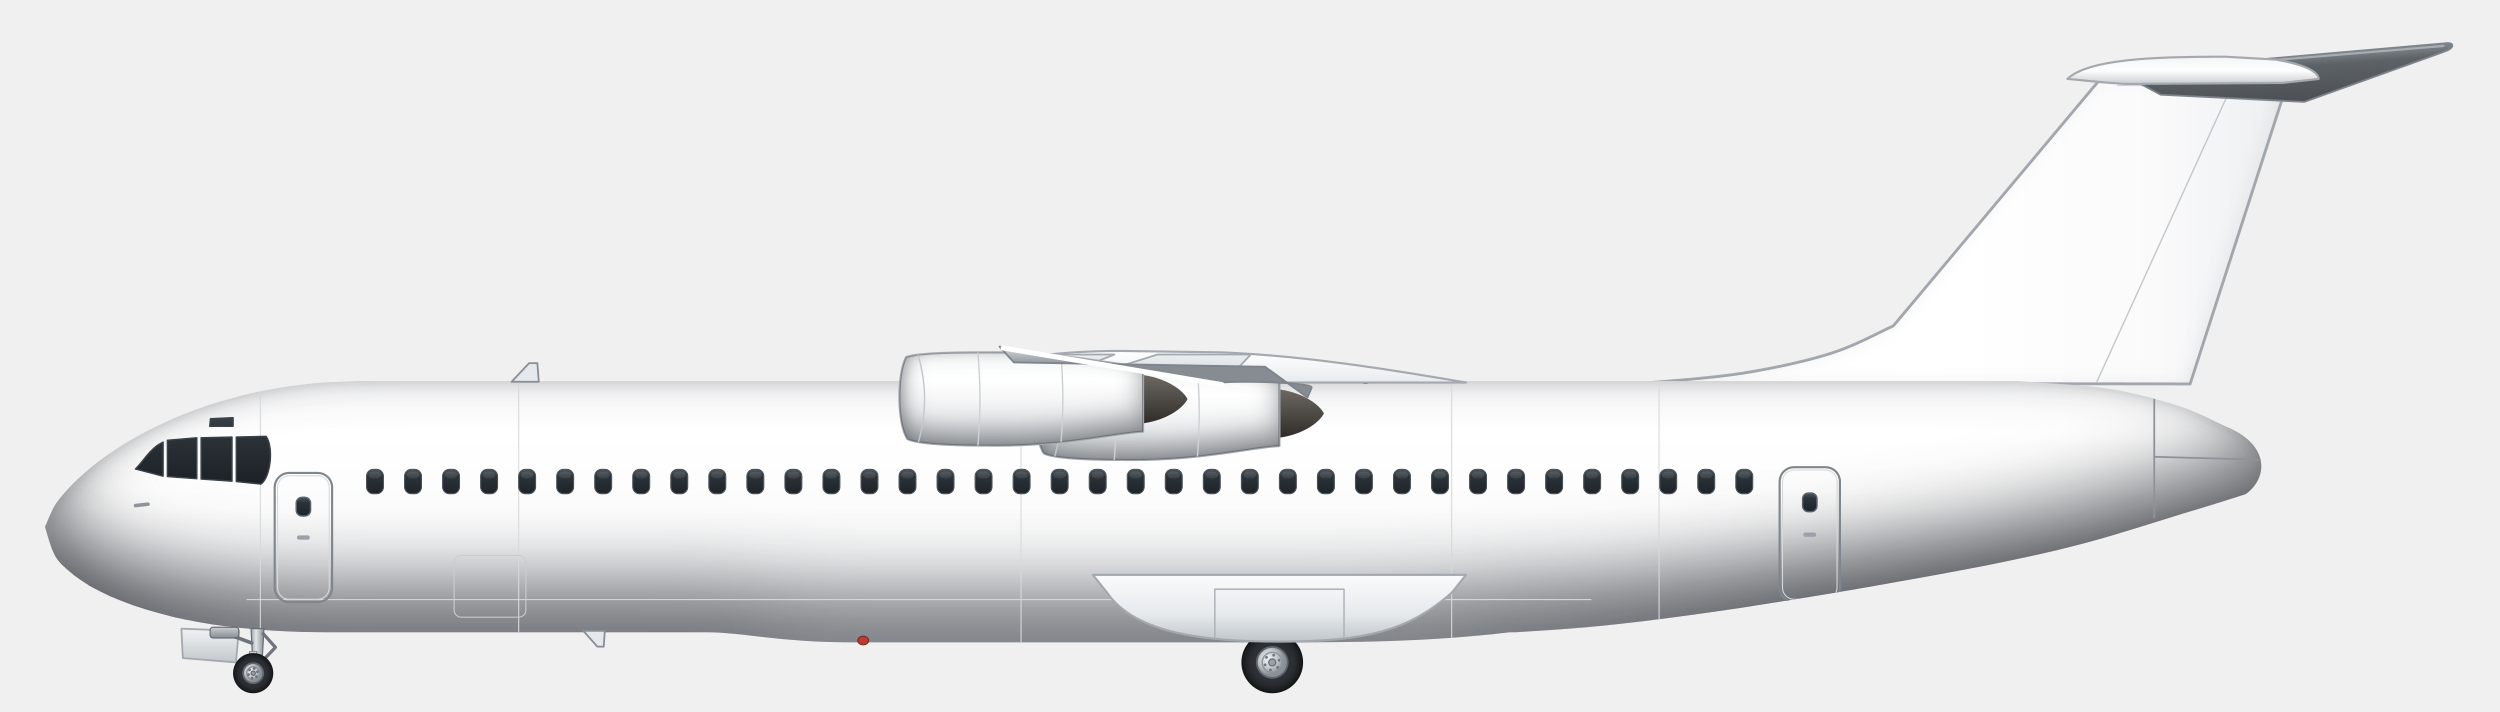
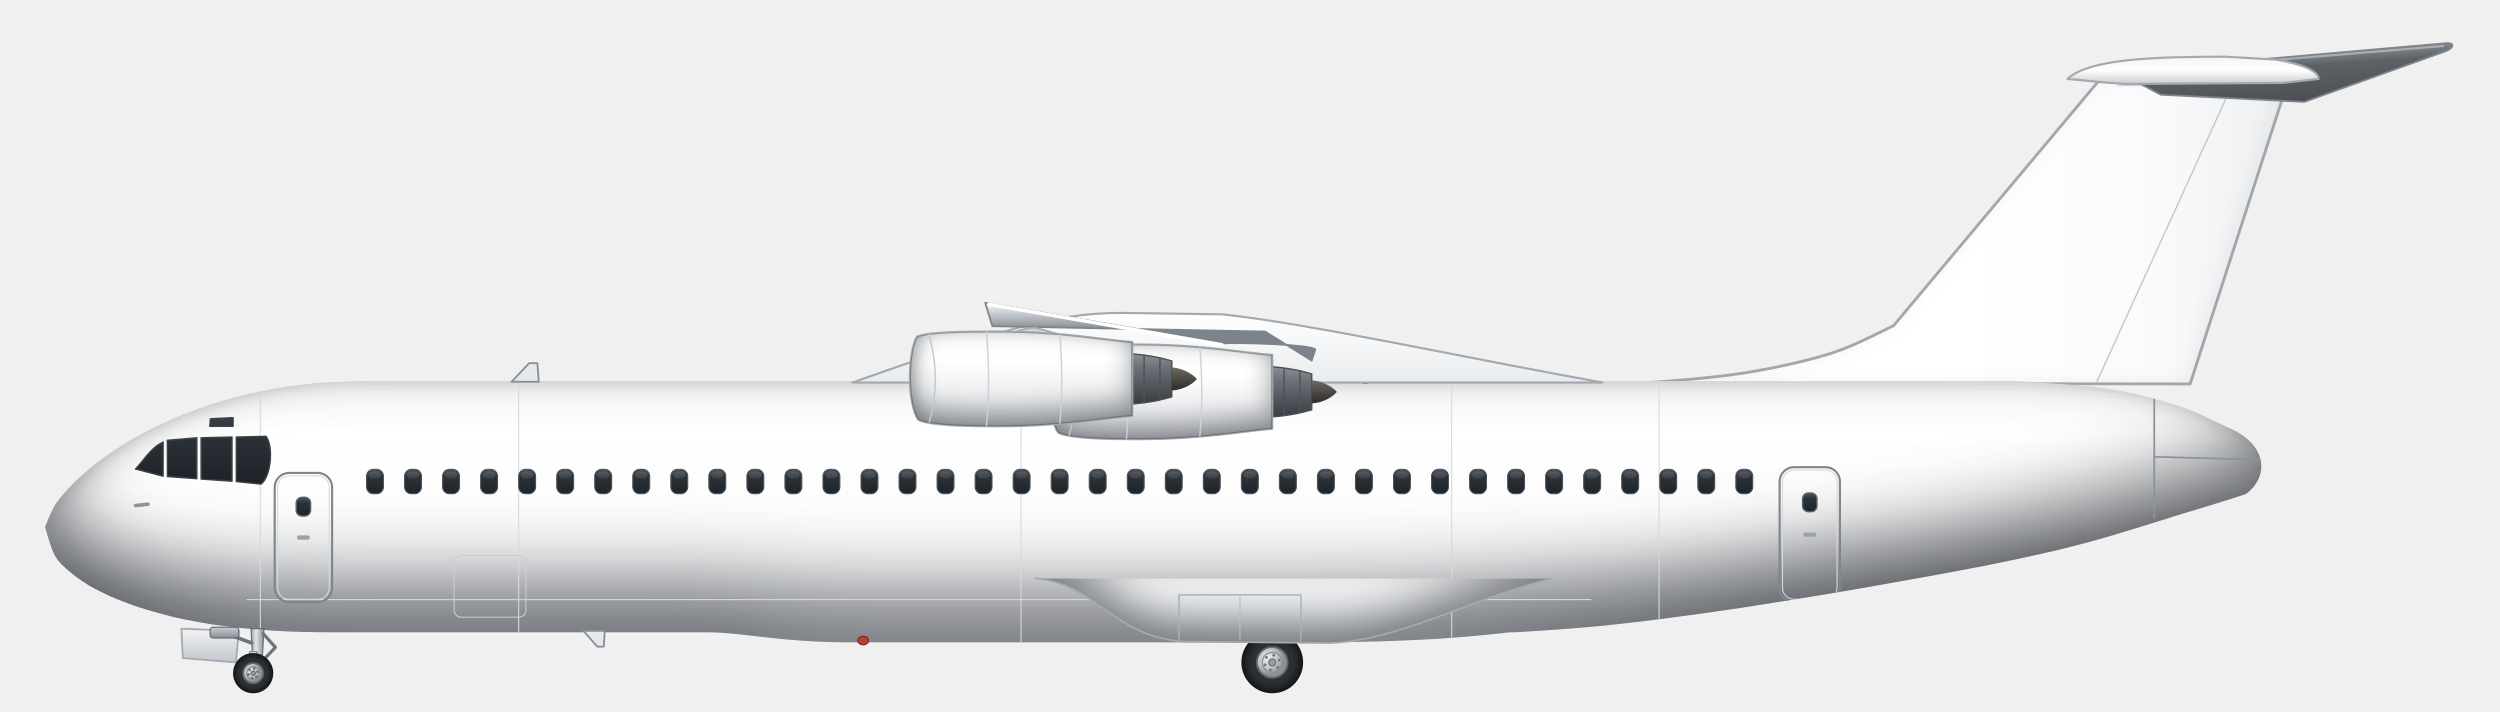
<svg xmlns="http://www.w3.org/2000/svg" viewBox="-12 -193.2 695.6 198.2" width="696" height="198" role="img" aria-label="BAe 146-300">
  <defs>
    <linearGradient id="BAE146300-g0" gradientUnits="userSpaceOnUse" x1="535.2" y1="-180" x2="625.6" y2="-180">
      <stop offset="0" stop-color="#ffffff" />
      <stop offset="0.6" stop-color="#fafafb" />
      <stop offset="1" stop-color="#eceef0" />
    </linearGradient>
    <filter id="BAE146300-f1" x="-8%" y="-20%" width="115.9%" height="140%" color-interpolation-filters="sRGB">
      <feFlood flood-color="#5b6168" flood-opacity="0.1" result="c" />
      <feComposite in="c" in2="SourceAlpha" operator="out" result="o" />
      <feOffset in="o" dx="-1" dy="0" result="s" />
      <feGaussianBlur in="s" stdDeviation="2.4" result="b" />
      <feComposite in="b" in2="SourceAlpha" operator="in" />
    </filter>
    <linearGradient id="BAE146300-g2" gradientUnits="userSpaceOnUse" x1="0" y1="-87" x2="0" y2="-17">
      <stop offset="0" stop-color="#eceef0" />
      <stop offset="0.0" stop-color="#f8f8f9" />
      <stop offset="0.2" stop-color="#ffffff" />
      <stop offset="0.5" stop-color="#fcfcfc" />
      <stop offset="0.7" stop-color="#f1f2f3" />
      <stop offset="1" stop-color="#e4e6e8" />
    </linearGradient>
    <clipPath id="BAE146300-c3">
      <path d="M0 -46.4C0.5 -47.4 1.7 -50.8 3.0 -52.8C4.3 -54.7 6.0 -56.5 7.7 -58.3C9.5 -60.1 11.4 -61.8 13.4 -63.4C15.4 -65.0 17.6 -66.6 19.8 -68.0C22.0 -69.5 24.4 -70.9 26.8 -72.2C29.2 -73.5 31.7 -74.7 34.3 -75.9C36.9 -77.1 39.5 -78.1 42.2 -79.1C44.9 -80.1 47.7 -81.0 50.6 -81.8C53.4 -82.6 56.3 -83.4 59.3 -84.0C62.3 -84.6 65.3 -85.2 68.4 -85.6C71.4 -86.0 74.6 -86.4 77.8 -86.6C80.9 -86.8 85.8 -86.9 87.5 -87L549.8 -87C554.0 -86.6 568.0 -86.0 575.5 -84.8C583.0 -83.6 589.4 -81.7 594.8 -80.0C600.1 -78.3 605.5 -75.3 607.6 -74.4C619.8 -69.6 619.8 -60.2 613.3 -55.5C610.5 -54.6 603.7 -52.4 596.2 -50.2C588.7 -47.9 577.4 -44.2 568.3 -41.8C559.3 -39.4 552.1 -37.9 541.9 -35.8C531.7 -33.8 518.4 -31.4 506.9 -29.4C495.4 -27.4 484.2 -25.6 472.6 -23.8C461.1 -22.1 448.1 -20.3 437.6 -19.2C427.1 -18.0 414.4 -17.3 409.8 -17L408.2 -17C384.2 -14.2 364.2 -14.2 344.2 -14.2L224.5 -14.2C204.5 -14.2 194.5 -17 184.5 -17L80.5 -17C79.0 -17.0 74.5 -17.0 71.5 -17.1C68.6 -17.2 65.7 -17.3 62.9 -17.5C60.1 -17.7 57.3 -17.9 54.5 -18.2C51.8 -18.5 49.1 -18.8 46.5 -19.2C43.9 -19.6 41.3 -20.1 38.8 -20.6C36.3 -21.1 33.9 -21.7 31.5 -22.4C29.2 -23.0 26.9 -23.7 24.6 -24.5C22.4 -25.3 20.3 -26.1 18.2 -27.0C16.2 -28 14.2 -28.9 12.3 -30.0C10.5 -31.2 8.7 -32.3 7.1 -33.7C5.5 -35.1 4.0 -36.2 2.8 -38.3C1.6 -40.4 0.4 -45.0 0 -46.4Z" />
    </clipPath>
    <filter id="BAE146300-f4" x="-6%" y="-100%" width="112.0%" height="300%" color-interpolation-filters="sRGB">
      <feFlood flood-color="#2f3338" flood-opacity="0.7" result="c" />
      <feComposite in="c" in2="SourceAlpha" operator="out" result="o" />
      <feOffset in="o" dx="0" dy="-12.2" result="s" />
      <feGaussianBlur in="s" stdDeviation="10.5" result="b" />
      <feComposite in="b" in2="SourceAlpha" operator="in" />
    </filter>
    <filter id="BAE146300-f5" x="-8%" y="-30%" width="115.9%" height="160%" color-interpolation-filters="sRGB">
      <feFlood flood-color="#4c5258" flood-opacity="0.1" result="c" />
      <feComposite in="c" in2="SourceAlpha" operator="out" result="o" />
      <feOffset in="o" dx="0" dy="1" result="s" />
      <feGaussianBlur in="s" stdDeviation="1.4" result="b" />
      <feComposite in="b" in2="SourceAlpha" operator="in" />
    </filter>
    <filter id="BAE146300-f6" x="-8%" y="-30%" width="115.9%" height="160%" color-interpolation-filters="sRGB">
      <feFlood flood-color="#3b4046" flood-opacity="0.2" result="c" />
      <feComposite in="c" in2="SourceAlpha" operator="out" result="o" />
      <feOffset in="o" dx="3.0" dy="-2" result="s" />
      <feGaussianBlur in="s" stdDeviation="3.7" result="b" />
      <feComposite in="b" in2="SourceAlpha" operator="in" />
    </filter>
    <linearGradient id="BAE146300-g7" gradientUnits="userSpaceOnUse" x1="0" y1="-54.6" x2="0" y2="-49.4">
      <stop offset="0" stop-color="#4b545d" />
      <stop offset="0.3" stop-color="#2b3238" />
      <stop offset="1" stop-color="#1e2429" />
    </linearGradient>
    <linearGradient id="BAE146300-g8" gradientUnits="userSpaceOnUse" x1="0" y1="-55.8" x2="0" y2="-50.6">
      <stop offset="0" stop-color="#4b545d" />
      <stop offset="0.3" stop-color="#2b3238" />
      <stop offset="1" stop-color="#1e2429" />
    </linearGradient>
    <linearGradient id="BAE146300-g9" gradientUnits="userSpaceOnUse" x1="0" y1="-62.4" x2="0" y2="-55.6">
      <stop offset="0" stop-color="#4b545d" />
      <stop offset="0.3" stop-color="#2b3238" />
      <stop offset="1" stop-color="#1e2429" />
    </linearGradient>
    <linearGradient id="BAE146300-g10" gradientUnits="userSpaceOnUse" x1="0" y1="-84.7" x2="0" y2="-57.6">
      <stop offset="0" stop-color="#59626b" />
      <stop offset="0.4" stop-color="#2e353b" />
      <stop offset="1" stop-color="#1b2025" />
    </linearGradient>
    <linearGradient id="BAE146300-g11" gradientUnits="userSpaceOnUse" x1="339.6" y1="-20" x2="344.4" y2="-20">
      <stop offset="0" stop-color="#8e959c" />
      <stop offset="0.3" stop-color="#e4e7e9" />
      <stop offset="1" stop-color="#7d848b" />
    </linearGradient>
    <linearGradient id="BAE146300-g12" gradientUnits="userSpaceOnUse" x1="339.6" y1="-20" x2="344.4" y2="-20">
      <stop offset="0" stop-color="#9aa1a8" />
      <stop offset="0.4" stop-color="#f6f7f8" />
      <stop offset="1" stop-color="#8b9198" />
    </linearGradient>
    <radialGradient id="BAE146300-g13" gradientUnits="userSpaceOnUse" cx="342" cy="-8.6" r="8.6">
      <stop offset="0" stop-color="#3a3f44" />
      <stop offset="0.7" stop-color="#2a2e32" />
      <stop offset="0.9" stop-color="#1c1f22" />
      <stop offset="1" stop-color="#111315" />
    </radialGradient>
    <radialGradient id="BAE146300-g14" gradientUnits="userSpaceOnUse" cx="340.9" cy="-9.6" r="4.3">
      <stop offset="0" stop-color="#f0f1f2" />
      <stop offset="0.6" stop-color="#c3c8cc" />
      <stop offset="1" stop-color="#8b9197" />
    </radialGradient>
    <linearGradient id="BAE146300-g15" gradientUnits="userSpaceOnUse" x1="0" y1="-17" x2="0" y2="-8.6">
      <stop offset="0" stop-color="#eceef0" />
      <stop offset="1" stop-color="#c3c8cc" />
    </linearGradient>
    <linearGradient id="BAE146300-g16" gradientUnits="userSpaceOnUse" x1="57.2" y1="-20" x2="61.2" y2="-20">
      <stop offset="0" stop-color="#8e959c" />
      <stop offset="0.4" stop-color="#e4e7e9" />
      <stop offset="1" stop-color="#7d848b" />
    </linearGradient>
    <linearGradient id="BAE146300-g17" gradientUnits="userSpaceOnUse" x1="0" y1="-18.4" x2="0" y2="-15.4">
      <stop offset="0" stop-color="#c9cdd1" />
      <stop offset="1" stop-color="#868d94" />
    </linearGradient>
    <radialGradient id="BAE146300-g18" gradientUnits="userSpaceOnUse" cx="58" cy="-5.6" r="5.6">
      <stop offset="0" stop-color="#3a3f44" />
      <stop offset="0.7" stop-color="#2a2e32" />
      <stop offset="0.9" stop-color="#1c1f22" />
      <stop offset="1" stop-color="#111315" />
    </radialGradient>
    <radialGradient id="BAE146300-g19" gradientUnits="userSpaceOnUse" cx="57.3" cy="-6.2" r="2.8">
      <stop offset="0" stop-color="#f0f1f2" />
      <stop offset="0.6" stop-color="#c3c8cc" />
      <stop offset="1" stop-color="#8b9197" />
    </radialGradient>
-     <linearGradient id="BAE146300-g20" gradientUnits="userSpaceOnUse" x1="0" y1="-33" x2="0" y2="-14.4">
-       <stop offset="0" stop-color="#fafbfb" />
-       <stop offset="0.6" stop-color="#e6e9ec" />
-       <stop offset="1" stop-color="#bfc5ca" />
-     </linearGradient>
-     <linearGradient id="BAE146300-g21" gradientUnits="userSpaceOnUse" x1="0" y1="-95.4" x2="0" y2="-87">
+     <linearGradient id="BAE146300-g20" gradientUnits="userSpaceOnUse" x1="0" y1="-31" x2="0" y2="-14">
+       <stop offset="0" stop-color="#f6f7f8" />
+       <stop offset="0.5" stop-color="#eef0f2" />
+       <stop offset="1" stop-color="#dfe2e5" />
+     </linearGradient>
+     <filter id="BAE146300-f21" x="-20%" y="-100%" width="140%" height="300%" color-interpolation-filters="sRGB">
+       <feFlood flood-color="#2f3338" flood-opacity="0.6" result="c" />
+       <feComposite in="c" in2="SourceAlpha" operator="out" result="o" />
+       <feOffset in="o" dx="0" dy="-6" result="s" />
+       <feGaussianBlur in="s" stdDeviation="5.6" result="b" />
+       <feComposite in="b" in2="SourceAlpha" operator="in" />
+     </filter>
+     <linearGradient id="BAE146300-g22" gradientUnits="userSpaceOnUse" x1="0" y1="-106" x2="0" y2="-87">
      <stop offset="0" stop-color="#ffffff" />
      <stop offset="1" stop-color="#e9ecee" />
    </linearGradient>
-     <linearGradient id="BAE146300-g22" gradientUnits="userSpaceOnUse" x1="0" y1="-95.4" x2="0" y2="-78">
-       <stop offset="0" stop-color="#eef0f2" />
-       <stop offset="1" stop-color="#b9bfc5" />
-     </linearGradient>
-     <linearGradient id="BAE146300-g23" gradientUnits="userSpaceOnUse" x1="0" y1="-84.8" x2="0" y2="-71.1">
+     <linearGradient id="BAE146300-g23" gradientUnits="userSpaceOnUse" x1="0" y1="-108.8" x2="0" y2="-100.8">
+       <stop offset="0" stop-color="#f6f7f8" />
+       <stop offset="0.4" stop-color="#c3c8cd" />
+       <stop offset="1" stop-color="#7d838a" />
+     </linearGradient>
+     <linearGradient id="BAE146300-g24" gradientUnits="userSpaceOnUse" x1="0" y1="-95.4" x2="0" y2="-94">
+       <stop offset="0" stop-color="#c9cdd1" />
+       <stop offset="1" stop-color="#eef0f2" />
+     </linearGradient>
+     <linearGradient id="BAE146300-g25" gradientUnits="userSpaceOnUse" x1="0" y1="-91.2" x2="0" y2="-76.8">
+       <stop offset="0" stop-color="#8a9096" />
+       <stop offset="0.3" stop-color="#6a7076" />
+       <stop offset="1" stop-color="#373b40" />
+     </linearGradient>
+     <linearGradient id="BAE146300-g26" gradientUnits="userSpaceOnUse" x1="0" y1="-87.2" x2="0" y2="-80.8">
      <stop offset="0" stop-color="#6d6862" />
      <stop offset="1" stop-color="#2f2c29" />
    </linearGradient>
-     <linearGradient id="BAE146300-g24" gradientUnits="userSpaceOnUse" x1="0" y1="-91" x2="0" y2="-65">
+     <linearGradient id="BAE146300-g27" gradientUnits="userSpaceOnUse" x1="0" y1="-97.2" x2="0" y2="-70.8">
      <stop offset="0" stop-color="#e4e6e8" />
      <stop offset="0.0" stop-color="#f7f8f8" />
      <stop offset="0.3" stop-color="#ffffff" />
      <stop offset="0.6" stop-color="#f1f2f3" />
      <stop offset="1" stop-color="#dcdfe2" />
    </linearGradient>
-     <filter id="BAE146300-f25" x="-30%" y="-60%" width="160%" height="220.0%" color-interpolation-filters="sRGB">
+     <filter id="BAE146300-f28" x="-30%" y="-60%" width="160%" height="220.0%" color-interpolation-filters="sRGB">
      <feFlood flood-color="#30353a" flood-opacity="0.5" result="c" />
      <feComposite in="c" in2="SourceAlpha" operator="out" result="o" />
      <feOffset in="o" dx="0" dy="-3.7" result="s" />
      <feGaussianBlur in="s" stdDeviation="3.7" result="b" />
      <feComposite in="b" in2="SourceAlpha" operator="in" />
    </filter>
-     <filter id="BAE146300-f26" x="-30%" y="-30%" width="160%" height="160%" color-interpolation-filters="sRGB">
+     <filter id="BAE146300-f29" x="-30%" y="-30%" width="160%" height="160%" color-interpolation-filters="sRGB">
      <feFlood flood-color="#41474d" flood-opacity="0.2" result="c" />
      <feComposite in="c" in2="SourceAlpha" operator="out" result="o" />
-       <feOffset in="o" dx="1.4" dy="0" result="s" />
-       <feGaussianBlur in="s" stdDeviation="1.4" result="b" />
-       <feComposite in="b" in2="SourceAlpha" operator="in" />
-     </filter>
-     <clipPath id="BAE146300-c27">
-       <path d="M278 -89.7C281.9 -91 293.1 -91 303.0 -91C322.8 -91 336.0 -87.4 344 -87.1L344 -68.9C336.0 -68.5 322.8 -65 303.0 -65C293.1 -65 281.9 -65.2 278.4 -66.8C275.4 -70.8 275.4 -85.1 278 -89.7Z" />
+       <feOffset in="o" dx="1.5" dy="0" result="s" />
+       <feGaussianBlur in="s" stdDeviation="1.5" result="b" />
+       <feComposite in="b" in2="SourceAlpha" operator="in" />
+     </filter>
+     <clipPath id="BAE146300-c30">
+       <path d="M282 -95.8C285.6 -97.2 295.8 -97.2 304.8 -97.2C322.8 -97.2 334.8 -94.7 342 -94.3L342 -73.7C334.8 -73.2 322.8 -70.8 304.8 -70.8C295.8 -70.8 285.6 -71.0 282.4 -72.6C279.3 -76.7 279.3 -91.2 282 -95.8Z" />
    </clipPath>
-     <linearGradient id="BAE146300-g28" gradientUnits="userSpaceOnUse" x1="0" y1="-95.4" x2="0" y2="-82">
-       <stop offset="0" stop-color="#eef0f2" />
-       <stop offset="1" stop-color="#b9bfc5" />
-     </linearGradient>
-     <linearGradient id="BAE146300-g29" gradientUnits="userSpaceOnUse" x1="0" y1="-88.8" x2="0" y2="-75.1">
+     <linearGradient id="BAE146300-g31" gradientUnits="userSpaceOnUse" x1="0" y1="-101.9" x2="0" y2="-97.6">
+       <stop offset="0" stop-color="#c9cdd1" />
+       <stop offset="1" stop-color="#eef0f2" />
+     </linearGradient>
+     <linearGradient id="BAE146300-g32" gradientUnits="userSpaceOnUse" x1="0" y1="-94.8" x2="0" y2="-80.4">
+       <stop offset="0" stop-color="#8a9096" />
+       <stop offset="0.3" stop-color="#6a7076" />
+       <stop offset="1" stop-color="#373b40" />
+     </linearGradient>
+     <linearGradient id="BAE146300-g33" gradientUnits="userSpaceOnUse" x1="0" y1="-90.8" x2="0" y2="-84.4">
      <stop offset="0" stop-color="#6d6862" />
      <stop offset="1" stop-color="#2f2c29" />
    </linearGradient>
-     <linearGradient id="BAE146300-g30" gradientUnits="userSpaceOnUse" x1="0" y1="-95" x2="0" y2="-69">
+     <linearGradient id="BAE146300-g34" gradientUnits="userSpaceOnUse" x1="0" y1="-100.8" x2="0" y2="-74.4">
      <stop offset="0" stop-color="#e4e6e8" />
      <stop offset="0.0" stop-color="#f7f8f8" />
      <stop offset="0.3" stop-color="#ffffff" />
      <stop offset="0.6" stop-color="#f1f2f3" />
      <stop offset="1" stop-color="#dcdfe2" />
    </linearGradient>
-     <filter id="BAE146300-f31" x="-30%" y="-60%" width="160%" height="220.0%" color-interpolation-filters="sRGB">
+     <filter id="BAE146300-f35" x="-30%" y="-60%" width="160%" height="220.0%" color-interpolation-filters="sRGB">
      <feFlood flood-color="#30353a" flood-opacity="0.5" result="c" />
      <feComposite in="c" in2="SourceAlpha" operator="out" result="o" />
      <feOffset in="o" dx="0" dy="-3.7" result="s" />
      <feGaussianBlur in="s" stdDeviation="3.7" result="b" />
      <feComposite in="b" in2="SourceAlpha" operator="in" />
    </filter>
-     <filter id="BAE146300-f32" x="-30%" y="-30%" width="160%" height="160%" color-interpolation-filters="sRGB">
+     <filter id="BAE146300-f36" x="-30%" y="-30%" width="160%" height="160%" color-interpolation-filters="sRGB">
      <feFlood flood-color="#41474d" flood-opacity="0.2" result="c" />
      <feComposite in="c" in2="SourceAlpha" operator="out" result="o" />
-       <feOffset in="o" dx="1.4" dy="0" result="s" />
-       <feGaussianBlur in="s" stdDeviation="1.4" result="b" />
-       <feComposite in="b" in2="SourceAlpha" operator="in" />
-     </filter>
-     <clipPath id="BAE146300-c33">
-       <path d="M240 -93.7C243.9 -95 255.1 -95 265.0 -95C284.8 -95 298.0 -91.4 306 -91.1L306 -72.9C298.0 -72.5 284.8 -69 265.0 -69C255.1 -69 243.9 -69.2 240.4 -70.8C237.4 -74.8 237.4 -89.1 240 -93.7Z" />
+       <feOffset in="o" dx="1.5" dy="0" result="s" />
+       <feGaussianBlur in="s" stdDeviation="1.5" result="b" />
+       <feComposite in="b" in2="SourceAlpha" operator="in" />
+     </filter>
+     <clipPath id="BAE146300-c37">
+       <path d="M243 -99.4C246.6 -100.8 256.8 -100.8 265.8 -100.8C283.8 -100.8 295.8 -98.3 303 -97.9L303 -77.3C295.8 -76.8 283.8 -74.4 265.8 -74.4C256.8 -74.4 246.6 -74.6 243.4 -76.2C240.3 -80.3 240.3 -94.8 243 -99.4Z" />
    </clipPath>
-     <linearGradient id="BAE146300-g34" gradientUnits="userSpaceOnUse" x1="268" y1="-97.4" x2="268" y2="-91">
-       <stop offset="0" stop-color="#f1f2f4" />
-       <stop offset="0.3" stop-color="#c6cbd0" />
-       <stop offset="1" stop-color="#868c92" />
-     </linearGradient>
-     <linearGradient id="BAE146300-g35" gradientUnits="userSpaceOnUse" x1="629.6" y1="-179.2" x2="630.6" y2="-164.8">
+     <linearGradient id="BAE146300-g38" gradientUnits="userSpaceOnUse" x1="629.6" y1="-179.2" x2="630.6" y2="-164.8">
      <stop offset="0" stop-color="#8b9196" />
      <stop offset="0.3" stop-color="#5d6267" />
      <stop offset="1" stop-color="#4b4f54" />
    </linearGradient>
-     <linearGradient id="BAE146300-g36" gradientUnits="userSpaceOnUse" x1="0" y1="-177.4" x2="0" y2="-169.8">
+     <linearGradient id="BAE146300-g39" gradientUnits="userSpaceOnUse" x1="0" y1="-177.4" x2="0" y2="-169.8">
      <stop offset="0" stop-color="#f3f4f5" />
      <stop offset="0.5" stop-color="#ffffff" />
      <stop offset="1" stop-color="#c9cdd1" />
    </linearGradient>
  </defs>
  <path d="M445.1 -86.4C449.7 -86.8 464.3 -87.8 473.1 -89.2C481.8 -90.6 490.6 -92.5 497.6 -94.7C504.6 -96.9 512.1 -101.1 515.1 -102.4L572.6 -171C573.6 -172.2 574.6 -172.2 577.2 -172.2L625.6 -172.2L597.8 -86.2Z" fill="url(#BAE146300-g0)" stroke="#a3a9af" stroke-width="0.8" stroke-linejoin="round" stroke-linecap="round" />
  <path d="M445.1 -86.4C449.7 -86.8 464.3 -87.8 473.1 -89.2C481.8 -90.6 490.6 -92.5 497.6 -94.7C504.6 -96.9 512.1 -101.1 515.1 -102.4L572.6 -171C573.6 -172.2 574.6 -172.2 577.2 -172.2L625.6 -172.2L597.8 -86.2Z" fill="#000" filter="url(#BAE146300-f1)" />
  <path d="M610.0 -170.6L571.8 -86.8" fill="none" stroke="#c3c8cc" stroke-width="0.4" stroke-linejoin="round" stroke-linecap="round" />
  <path d="M577.6 -169.4L624.6 -169.4" fill="none" stroke="#d0d4d8" stroke-width="0.4" stroke-linejoin="round" stroke-linecap="round" />
  <path d="M0 -46.4C0.5 -47.4 1.7 -50.8 3.0 -52.8C4.3 -54.7 6.0 -56.5 7.7 -58.3C9.5 -60.1 11.4 -61.8 13.4 -63.4C15.4 -65.0 17.6 -66.6 19.8 -68.0C22.0 -69.5 24.4 -70.9 26.8 -72.2C29.2 -73.5 31.7 -74.7 34.3 -75.9C36.9 -77.1 39.5 -78.1 42.2 -79.1C44.9 -80.1 47.7 -81.0 50.6 -81.8C53.4 -82.6 56.3 -83.4 59.3 -84.0C62.3 -84.6 65.3 -85.2 68.4 -85.6C71.4 -86.0 74.6 -86.4 77.8 -86.6C80.9 -86.8 85.8 -86.9 87.5 -87L549.8 -87C554.0 -86.6 568.0 -86.0 575.5 -84.8C583.0 -83.6 589.4 -81.7 594.8 -80.0C600.1 -78.3 605.5 -75.3 607.6 -74.4C619.8 -69.6 619.8 -60.2 613.3 -55.5C610.5 -54.6 603.7 -52.4 596.2 -50.2C588.7 -47.9 577.4 -44.2 568.3 -41.8C559.3 -39.4 552.1 -37.9 541.9 -35.8C531.7 -33.8 518.4 -31.4 506.9 -29.4C495.4 -27.4 484.2 -25.6 472.6 -23.8C461.1 -22.1 448.1 -20.3 437.6 -19.2C427.1 -18.0 414.4 -17.3 409.8 -17L408.2 -17C384.2 -14.2 364.2 -14.2 344.2 -14.2L224.5 -14.2C204.5 -14.2 194.5 -17 184.5 -17L80.5 -17C79.0 -17.0 74.5 -17.0 71.5 -17.1C68.6 -17.2 65.7 -17.3 62.9 -17.5C60.1 -17.7 57.3 -17.9 54.5 -18.2C51.8 -18.5 49.1 -18.8 46.5 -19.2C43.9 -19.6 41.3 -20.1 38.8 -20.6C36.3 -21.1 33.9 -21.7 31.5 -22.4C29.2 -23.0 26.9 -23.7 24.6 -24.5C22.4 -25.3 20.3 -26.1 18.2 -27.0C16.2 -28 14.2 -28.9 12.3 -30.0C10.5 -31.2 8.7 -32.3 7.1 -33.7C5.5 -35.1 4.0 -36.2 2.8 -38.3C1.6 -40.4 0.4 -45.0 0 -46.4Z" fill="url(#BAE146300-g2)" />
  <path d="M0 -46.4C0.5 -47.4 1.7 -50.8 3.0 -52.8C4.3 -54.7 6.0 -56.5 7.7 -58.3C9.5 -60.1 11.4 -61.8 13.4 -63.4C15.4 -65.0 17.6 -66.6 19.8 -68.0C22.0 -69.5 24.4 -70.9 26.8 -72.2C29.2 -73.5 31.7 -74.7 34.3 -75.9C36.9 -77.1 39.5 -78.1 42.2 -79.1C44.9 -80.1 47.7 -81.0 50.6 -81.8C53.4 -82.6 56.3 -83.4 59.3 -84.0C62.3 -84.6 65.3 -85.2 68.4 -85.6C71.4 -86.0 74.6 -86.4 77.8 -86.6C80.9 -86.8 85.8 -86.9 87.5 -87L549.8 -87C554.0 -86.6 568.0 -86.0 575.5 -84.8C583.0 -83.6 589.4 -81.7 594.8 -80.0C600.1 -78.3 605.5 -75.3 607.6 -74.4C619.8 -69.6 619.8 -60.2 613.3 -55.5C610.5 -54.6 603.7 -52.4 596.2 -50.2C588.7 -47.9 577.4 -44.2 568.3 -41.8C559.3 -39.4 552.1 -37.9 541.9 -35.8C531.7 -33.8 518.4 -31.4 506.9 -29.4C495.4 -27.4 484.2 -25.6 472.6 -23.8C461.1 -22.1 448.1 -20.3 437.6 -19.2C427.1 -18.0 414.4 -17.3 409.8 -17L408.2 -17C384.2 -14.2 364.2 -14.2 344.2 -14.2L224.5 -14.2C204.5 -14.2 194.5 -17 184.5 -17L80.5 -17C79.0 -17.0 74.5 -17.0 71.5 -17.1C68.6 -17.2 65.7 -17.3 62.9 -17.5C60.1 -17.7 57.3 -17.9 54.5 -18.2C51.8 -18.5 49.1 -18.8 46.5 -19.2C43.9 -19.6 41.3 -20.1 38.8 -20.6C36.3 -21.1 33.9 -21.7 31.5 -22.4C29.2 -23.0 26.9 -23.7 24.6 -24.5C22.4 -25.3 20.3 -26.1 18.2 -27.0C16.2 -28 14.2 -28.9 12.3 -30.0C10.5 -31.2 8.7 -32.3 7.1 -33.7C5.5 -35.1 4.0 -36.2 2.8 -38.3C1.6 -40.4 0.4 -45.0 0 -46.4Z" fill="#000" filter="url(#BAE146300-f4)" />
  <path d="M0 -46.4C0.5 -47.4 1.7 -50.8 3.0 -52.8C4.3 -54.7 6.0 -56.5 7.7 -58.3C9.5 -60.1 11.4 -61.8 13.4 -63.4C15.4 -65.0 17.6 -66.6 19.8 -68.0C22.0 -69.5 24.4 -70.9 26.8 -72.2C29.2 -73.5 31.7 -74.7 34.3 -75.9C36.9 -77.1 39.5 -78.1 42.2 -79.1C44.9 -80.1 47.7 -81.0 50.6 -81.8C53.4 -82.6 56.3 -83.4 59.3 -84.0C62.3 -84.6 65.3 -85.2 68.4 -85.6C71.4 -86.0 74.6 -86.4 77.8 -86.6C80.9 -86.8 85.8 -86.9 87.5 -87L549.8 -87C554.0 -86.6 568.0 -86.0 575.5 -84.8C583.0 -83.6 589.4 -81.7 594.8 -80.0C600.1 -78.3 605.5 -75.3 607.6 -74.4C619.8 -69.6 619.8 -60.2 613.3 -55.5C610.5 -54.6 603.7 -52.4 596.2 -50.2C588.7 -47.9 577.4 -44.2 568.3 -41.8C559.3 -39.4 552.1 -37.9 541.9 -35.8C531.7 -33.8 518.4 -31.4 506.9 -29.4C495.4 -27.4 484.2 -25.6 472.6 -23.8C461.1 -22.1 448.1 -20.3 437.6 -19.2C427.1 -18.0 414.4 -17.3 409.8 -17L408.2 -17C384.2 -14.2 364.2 -14.2 344.2 -14.2L224.5 -14.2C204.5 -14.2 194.5 -17 184.5 -17L80.5 -17C79.0 -17.0 74.5 -17.0 71.5 -17.1C68.6 -17.2 65.7 -17.3 62.9 -17.5C60.1 -17.7 57.3 -17.9 54.5 -18.2C51.8 -18.5 49.1 -18.8 46.5 -19.2C43.9 -19.6 41.3 -20.1 38.8 -20.6C36.3 -21.1 33.9 -21.7 31.5 -22.4C29.2 -23.0 26.9 -23.7 24.6 -24.5C22.4 -25.3 20.3 -26.1 18.2 -27.0C16.2 -28 14.2 -28.9 12.3 -30.0C10.5 -31.2 8.7 -32.3 7.1 -33.7C5.5 -35.1 4.0 -36.2 2.8 -38.3C1.6 -40.4 0.4 -45.0 0 -46.4Z" fill="#000" filter="url(#BAE146300-f5)" />
  <path d="M0 -46.4C0.5 -47.4 1.7 -50.8 3.0 -52.8C4.3 -54.7 6.0 -56.5 7.7 -58.3C9.5 -60.1 11.4 -61.8 13.4 -63.4C15.4 -65.0 17.6 -66.6 19.8 -68.0C22.0 -69.5 24.4 -70.9 26.8 -72.2C29.2 -73.5 31.7 -74.7 34.3 -75.9C36.9 -77.1 39.5 -78.1 42.2 -79.1C44.9 -80.1 47.7 -81.0 50.6 -81.8C53.4 -82.6 56.3 -83.4 59.3 -84.0C62.3 -84.6 65.3 -85.2 68.4 -85.6C71.4 -86.0 74.6 -86.4 77.8 -86.6C80.9 -86.8 85.8 -86.9 87.5 -87L549.8 -87C554.0 -86.6 568.0 -86.0 575.5 -84.8C583.0 -83.6 589.4 -81.7 594.8 -80.0C600.1 -78.3 605.5 -75.3 607.6 -74.4C619.8 -69.6 619.8 -60.2 613.3 -55.5C610.5 -54.6 603.7 -52.4 596.2 -50.2C588.7 -47.9 577.4 -44.2 568.3 -41.8C559.3 -39.4 552.1 -37.9 541.9 -35.8C531.7 -33.8 518.4 -31.4 506.9 -29.4C495.4 -27.4 484.2 -25.6 472.6 -23.8C461.1 -22.1 448.1 -20.3 437.6 -19.2C427.1 -18.0 414.4 -17.3 409.8 -17L408.2 -17C384.2 -14.2 364.2 -14.2 344.2 -14.2L224.5 -14.2C204.5 -14.2 194.5 -17 184.5 -17L80.5 -17C79.0 -17.0 74.5 -17.0 71.5 -17.1C68.6 -17.2 65.7 -17.3 62.9 -17.5C60.1 -17.7 57.3 -17.9 54.5 -18.2C51.8 -18.5 49.1 -18.8 46.5 -19.2C43.9 -19.6 41.3 -20.1 38.8 -20.6C36.3 -21.1 33.9 -21.7 31.5 -22.4C29.2 -23.0 26.9 -23.7 24.6 -24.5C22.4 -25.3 20.3 -26.1 18.2 -27.0C16.2 -28 14.2 -28.9 12.3 -30.0C10.5 -31.2 8.7 -32.3 7.1 -33.7C5.5 -35.1 4.0 -36.2 2.8 -38.3C1.6 -40.4 0.4 -45.0 0 -46.4Z" fill="#000" filter="url(#BAE146300-f6)" />
  <g clip-path="url(#BAE146300-c3)" fill="none" stroke="#d6d9dc" stroke-width="0.3" stroke-linejoin="round" stroke-linecap="round">
    <path d="M60 -93L60 3" />
    <path d="M132 -93L132 3" />
    <path d="M272 -93L272 3" />
    <path d="M392 -93L392 3" />
    <path d="M449.8 -93L449.8 3" />
    <path d="M56.3 -26.1L430.8 -26.1" />
  </g>
  <g clip-path="url(#BAE146300-c3)">
    <rect x="64" y="-61.4" width="16" height="36" rx="4" fill="none" stroke="#7f868d" stroke-width="0.6" stroke-linejoin="round" stroke-linecap="round" />
    <rect x="64.8" y="-60.6" width="14.4" height="34.4" rx="3.2" fill="none" stroke="#d5d9dc" stroke-width="0.3" stroke-linejoin="round" stroke-linecap="round" />
    <rect x="70" y="-54.6" width="4" height="5.2" rx="1.6" fill="url(#BAE146300-g7)" stroke="#5c636b" stroke-width="0.4" stroke-linejoin="round" stroke-linecap="round" />
    <rect x="70.2" y="-44" width="3.6" height="1.2" rx="0.6" fill="#9aa1a8" />
  </g>
  <g clip-path="url(#BAE146300-c3)">
    <rect x="483.4" y="-63" width="16.8" height="37.6" rx="4" fill="none" stroke="#7f868d" stroke-width="0.6" stroke-linejoin="round" stroke-linecap="round" />
    <rect x="484.2" y="-62.2" width="15.2" height="36" rx="3.2" fill="none" stroke="#d5d9dc" stroke-width="0.3" stroke-linejoin="round" stroke-linecap="round" />
    <rect x="489.8" y="-55.8" width="4" height="5.2" rx="1.6" fill="url(#BAE146300-g8)" stroke="#5c636b" stroke-width="0.4" stroke-linejoin="round" stroke-linecap="round" />
    <rect x="490" y="-44.8" width="3.6" height="1.2" rx="0.6" fill="#9aa1a8" />
  </g>
  <g clip-path="url(#BAE146300-c3)">
    <rect x="114" y="-38.4" width="20" height="17.2" rx="2" fill="none" stroke="#c9cdd1" stroke-width="0.3" stroke-linejoin="round" stroke-linecap="round" />
  </g>
  <g clip-path="url(#BAE146300-c3)">
    <g fill="url(#BAE146300-g9)" stroke="#4a5158" stroke-width="0.3" stroke-linejoin="round" stroke-linecap="round">
      <rect x="89.6" y="-62.4" width="4.7" height="6.8" rx="1.9" />
      <rect x="100.2" y="-62.4" width="4.7" height="6.8" rx="1.9" />
      <rect x="110.8" y="-62.4" width="4.7" height="6.8" rx="1.9" />
      <rect x="121.4" y="-62.4" width="4.7" height="6.8" rx="1.9" />
      <rect x="132.0" y="-62.4" width="4.7" height="6.8" rx="1.9" />
      <rect x="142.6" y="-62.4" width="4.7" height="6.8" rx="1.9" />
      <rect x="153.2" y="-62.4" width="4.7" height="6.8" rx="1.9" />
      <rect x="163.8" y="-62.4" width="4.7" height="6.8" rx="1.9" />
      <rect x="174.4" y="-62.4" width="4.7" height="6.8" rx="1.9" />
      <rect x="185.0" y="-62.4" width="4.7" height="6.8" rx="1.9" />
      <rect x="195.6" y="-62.4" width="4.7" height="6.8" rx="1.9" />
      <rect x="206.2" y="-62.4" width="4.7" height="6.8" rx="1.9" />
      <rect x="216.8" y="-62.4" width="4.7" height="6.8" rx="1.9" />
      <rect x="227.4" y="-62.4" width="4.7" height="6.8" rx="1.9" />
      <rect x="238.0" y="-62.4" width="4.7" height="6.8" rx="1.9" />
      <rect x="248.6" y="-62.4" width="4.7" height="6.8" rx="1.9" />
      <rect x="259.2" y="-62.4" width="4.7" height="6.8" rx="1.9" />
      <rect x="269.8" y="-62.4" width="4.7" height="6.8" rx="1.9" />
      <rect x="280.4" y="-62.4" width="4.7" height="6.8" rx="1.9" />
      <rect x="291.0" y="-62.4" width="4.7" height="6.8" rx="1.9" />
      <rect x="301.6" y="-62.4" width="4.7" height="6.8" rx="1.9" />
      <rect x="312.2" y="-62.4" width="4.7" height="6.8" rx="1.9" />
      <rect x="322.8" y="-62.4" width="4.7" height="6.8" rx="1.9" />
      <rect x="333.4" y="-62.4" width="4.7" height="6.8" rx="1.9" />
      <rect x="344.0" y="-62.4" width="4.7" height="6.8" rx="1.9" />
      <rect x="354.6" y="-62.4" width="4.7" height="6.8" rx="1.9" />
      <rect x="365.2" y="-62.4" width="4.7" height="6.8" rx="1.9" />
      <rect x="375.8" y="-62.4" width="4.7" height="6.8" rx="1.9" />
      <rect x="386.4" y="-62.4" width="4.7" height="6.8" rx="1.9" />
      <rect x="397.0" y="-62.4" width="4.7" height="6.8" rx="1.9" />
      <rect x="407.6" y="-62.4" width="4.7" height="6.8" rx="1.9" />
      <rect x="418.2" y="-62.4" width="4.7" height="6.8" rx="1.9" />
      <rect x="428.8" y="-62.4" width="4.7" height="6.8" rx="1.9" />
      <rect x="439.4" y="-62.4" width="4.7" height="6.8" rx="1.9" />
      <rect x="450.0" y="-62.4" width="4.7" height="6.8" rx="1.9" />
      <rect x="460.6" y="-62.4" width="4.7" height="6.8" rx="1.9" />
      <rect x="471.2" y="-62.4" width="4.7" height="6.8" rx="1.9" />
    </g>
    <g fill="#ffffff" opacity="0.1">
      <rect x="90.2" y="-61.8" width="3.5" height="1.9" rx="1.3" />
      <rect x="100.8" y="-61.8" width="3.5" height="1.9" rx="1.3" />
      <rect x="111.4" y="-61.8" width="3.5" height="1.9" rx="1.3" />
      <rect x="122.0" y="-61.8" width="3.5" height="1.9" rx="1.3" />
      <rect x="132.6" y="-61.8" width="3.5" height="1.9" rx="1.3" />
      <rect x="143.2" y="-61.8" width="3.5" height="1.9" rx="1.3" />
      <rect x="153.8" y="-61.8" width="3.5" height="1.9" rx="1.3" />
      <rect x="164.4" y="-61.8" width="3.5" height="1.9" rx="1.3" />
      <rect x="175.0" y="-61.8" width="3.5" height="1.9" rx="1.3" />
      <rect x="185.6" y="-61.8" width="3.5" height="1.9" rx="1.3" />
      <rect x="196.2" y="-61.8" width="3.5" height="1.9" rx="1.3" />
      <rect x="206.8" y="-61.8" width="3.5" height="1.9" rx="1.3" />
      <rect x="217.4" y="-61.8" width="3.5" height="1.9" rx="1.3" />
      <rect x="228.0" y="-61.8" width="3.5" height="1.9" rx="1.3" />
      <rect x="238.6" y="-61.8" width="3.5" height="1.9" rx="1.3" />
      <rect x="249.2" y="-61.8" width="3.5" height="1.9" rx="1.3" />
      <rect x="259.8" y="-61.8" width="3.5" height="1.9" rx="1.3" />
      <rect x="270.4" y="-61.8" width="3.5" height="1.9" rx="1.3" />
      <rect x="281.0" y="-61.8" width="3.5" height="1.9" rx="1.3" />
      <rect x="291.6" y="-61.8" width="3.5" height="1.9" rx="1.3" />
      <rect x="302.2" y="-61.8" width="3.5" height="1.9" rx="1.3" />
      <rect x="312.8" y="-61.8" width="3.5" height="1.9" rx="1.3" />
      <rect x="323.4" y="-61.8" width="3.5" height="1.9" rx="1.3" />
      <rect x="334.0" y="-61.8" width="3.5" height="1.9" rx="1.3" />
      <rect x="344.6" y="-61.8" width="3.5" height="1.9" rx="1.3" />
      <rect x="355.2" y="-61.8" width="3.5" height="1.9" rx="1.3" />
      <rect x="365.8" y="-61.8" width="3.5" height="1.9" rx="1.3" />
      <rect x="376.4" y="-61.8" width="3.5" height="1.9" rx="1.3" />
      <rect x="387.0" y="-61.8" width="3.5" height="1.9" rx="1.3" />
      <rect x="397.6" y="-61.8" width="3.5" height="1.9" rx="1.3" />
      <rect x="408.2" y="-61.8" width="3.5" height="1.9" rx="1.3" />
      <rect x="418.8" y="-61.8" width="3.5" height="1.9" rx="1.3" />
      <rect x="429.4" y="-61.8" width="3.5" height="1.9" rx="1.3" />
      <rect x="440.0" y="-61.8" width="3.5" height="1.9" rx="1.3" />
      <rect x="450.6" y="-61.8" width="3.5" height="1.9" rx="1.3" />
      <rect x="461.2" y="-61.8" width="3.5" height="1.9" rx="1.3" />
      <rect x="471.8" y="-61.8" width="3.5" height="1.9" rx="1.3" />
    </g>
  </g>
  <g fill="url(#BAE146300-g10)" stroke="#3a4148" stroke-width="0.4" stroke-linejoin="round" stroke-linecap="round">
    <path d="M25.2 -62.5C27.3 -64.6 29.4 -68.2 32.2 -69.6L32.9 -70L32.9 -60.5Z" />
    <path d="M34.1 -60.4L34.1 -70.5L42.3 -71.2L42.3 -59.8Z" />
    <path d="M43.5 -59.7L43.5 -71.2L52.1 -71.4L52.1 -59.1Z" />
    <path d="M53.3 -59.0L53.3 -71.4L61.6 -71.6C63.7 -68.8 63 -60.4 60.2 -58.3Z" />
    <path d="M45.9 -74.4L46.1 -76.5L52.4 -76.8L52.4 -74.4Z" />
  </g>
  <path d="M28.7 -52.7L25.2 -52.3" fill="none" stroke="#8d949b" stroke-width="1" stroke-linejoin="round" stroke-linecap="round" />
  <path d="M130 -86.8L137.6 -86.8L137.2 -92L134.9 -92Z" fill="#e6e9ec" stroke="#878e96" stroke-width="0.5" stroke-linejoin="round" stroke-linecap="round" />
  <path d="M150 -17.4L156 -17.4L155.7 -13L153.9 -13Z" fill="#e6e9ec" stroke="#878e96" stroke-width="0.5" stroke-linejoin="round" stroke-linecap="round" />
  <ellipse cx="368" cy="-87.6" rx="1.5" ry="1.2" fill="#c4392f" stroke="#6b2a22" stroke-width="0.3" stroke-linejoin="round" stroke-linecap="round" />
  <ellipse cx="228" cy="-14.7" rx="1.5" ry="1.2" fill="#c4392f" stroke="#6b2a22" stroke-width="0.3" stroke-linejoin="round" stroke-linecap="round" />
  <g>
    <path d="M339.6 -17L344.4 -17L344.0 -17.6L339.9 -17.6Z" fill="url(#BAE146300-g11)" stroke="#5f666d" stroke-width="0.4" stroke-linejoin="round" stroke-linecap="round" />
    <path d="M340.6 -18.6L343.3 -18.6L343.2 -8.6L340.8 -8.6Z" fill="url(#BAE146300-g12)" />
    <path d="M344.4 -23.6L349.4 -18.6L343.9 -12.6" fill="none" stroke="#6d747b" stroke-width="1.1" stroke-linejoin="round" stroke-linecap="round" />
    <path d="M339.6 -14.6L325.6 -17" fill="none" stroke="#5c6269" stroke-width="1.4" stroke-linejoin="round" stroke-linecap="round" />
    <circle cx="342" cy="-8.6" r="8.6" fill="url(#BAE146300-g13)" />
    <circle cx="342" cy="-8.6" r="4.3" fill="url(#BAE146300-g14)" stroke="#5f656b" stroke-width="0.5" stroke-linejoin="round" stroke-linecap="round" />
    <circle cx="342" cy="-8.6" r="2.8" fill="none" stroke="#8d939a" stroke-width="0.4" stroke-linejoin="round" stroke-linecap="round" />
    <circle cx="343.9" cy="-9.2" r="0.4" fill="#6f767c" />
    <circle cx="342.4" cy="-10.6" r="0.4" fill="#6f767c" />
    <circle cx="340.4" cy="-10" r="0.4" fill="#6f767c" />
    <circle cx="340.0" cy="-7.9" r="0.4" fill="#6f767c" />
    <circle cx="341.5" cy="-6.5" r="0.4" fill="#6f767c" />
    <circle cx="343.5" cy="-7.2" r="0.4" fill="#6f767c" />
    <circle cx="342" cy="-8.6" r="1.0" fill="#9aa0a6" stroke="#5f656b" stroke-width="0.3" stroke-linejoin="round" stroke-linecap="round" />
  </g>
  <g>
    <path d="M38 -18L54 -17.4L53.2 -8.6L38.4 -9.8Z" fill="url(#BAE146300-g15)" stroke="#a3a9af" stroke-width="0.5" stroke-linejoin="round" stroke-linecap="round" />
    <path d="M57.4 -18L61 -18L60.6 -10.6L57.8 -10.6Z" fill="url(#BAE146300-g16)" stroke="#5f666d" stroke-width="0.3" stroke-linejoin="round" stroke-linecap="round" />
    <path d="M57 -11.6L59 -11.6L58.8 -5.6L57.2 -5.6Z" fill="#e7e9eb" stroke="#7d848b" stroke-width="0.3" stroke-linejoin="round" stroke-linecap="round" />
    <path d="M60.8 -16.6L64.2 -12.8L60.4 -8.8" fill="none" stroke="#6d747b" stroke-width="0.9" stroke-linejoin="round" stroke-linecap="round" />
    <path d="M57.6 -14L46.8 -18" fill="none" stroke="#6d747b" stroke-width="1" stroke-linejoin="round" stroke-linecap="round" />
    <rect x="46" y="-18.4" width="8" height="3" rx="0.8" fill="url(#BAE146300-g17)" stroke="#5f666d" stroke-width="0.3" stroke-linejoin="round" stroke-linecap="round" />
    <circle cx="58" cy="-5.6" r="5.6" fill="url(#BAE146300-g18)" />
    <circle cx="58" cy="-5.6" r="2.8" fill="url(#BAE146300-g19)" stroke="#5f656b" stroke-width="0.5" stroke-linejoin="round" stroke-linecap="round" />
    <circle cx="58" cy="-5.6" r="1.8" fill="none" stroke="#8d939a" stroke-width="0.4" stroke-linejoin="round" stroke-linecap="round" />
    <circle cx="59.2" cy="-6" r="0.4" fill="#6f767c" />
    <circle cx="58.3" cy="-6.9" r="0.4" fill="#6f767c" />
    <circle cx="57.0" cy="-6.5" r="0.4" fill="#6f767c" />
    <circle cx="56.7" cy="-5.2" r="0.4" fill="#6f767c" />
    <circle cx="57.7" cy="-4.2" r="0.4" fill="#6f767c" />
    <circle cx="58.9" cy="-4.6" r="0.4" fill="#6f767c" />
    <circle cx="58" cy="-5.6" r="0.6" fill="#9aa0a6" stroke="#5f656b" stroke-width="0.3" stroke-linejoin="round" stroke-linecap="round" />
  </g>
-   <path d="M296 -28C304 -16.4 324 -14.4 344 -14.4C368 -14.4 380 -17.4 392 -28L396 -33L292 -33Z" fill="url(#BAE146300-g20)" stroke="#a3a9af" stroke-width="0.6" stroke-linejoin="round" stroke-linecap="round" />
-   <path d="M326 -15.6L326 -29L362 -29L362 -15.6" fill="none" stroke="#a9b0b7" stroke-width="0.4" stroke-linejoin="round" stroke-linecap="round" />
-   <path d="M244 -86.6C264 -93 280 -95.4 300 -95.4L328 -95C352 -94 376 -90 396 -86.6Z" fill="url(#BAE146300-g21)" stroke="#a3a9af" stroke-width="0.6" stroke-linejoin="round" stroke-linecap="round" />
-   <path d="M296 -90L310 -94.4L336 -94.4L330 -88Z" fill="url(#BAE146300-g22)" stroke="#a3a9af" stroke-width="0.5" stroke-linejoin="round" stroke-linecap="round" />
-   <path d="M343 -84.8C350 -84.1 355 -80.7 356.4 -78C355 -75.2 350 -71.8 343 -71.1Z" fill="url(#BAE146300-g23)" />
-   <path d="M278 -89.7C281.9 -91 293.1 -91 303.0 -91C322.8 -91 336.0 -87.4 344 -87.1L344 -68.9C336.0 -68.5 322.8 -65 303.0 -65C293.1 -65 281.9 -65.2 278.4 -66.8C275.4 -70.8 275.4 -85.1 278 -89.7Z" fill="url(#BAE146300-g24)" stroke="#a3a9af" stroke-width="0.6" stroke-linejoin="round" stroke-linecap="round" />
-   <path d="M278 -89.7C281.9 -91 293.1 -91 303.0 -91C322.8 -91 336.0 -87.4 344 -87.1L344 -68.9C336.0 -68.5 322.8 -65 303.0 -65C293.1 -65 281.9 -65.2 278.4 -66.8C275.4 -70.8 275.4 -85.1 278 -89.7Z" fill="#000" filter="url(#BAE146300-f25)" />
-   <path d="M278 -89.7C281.9 -91 293.1 -91 303.0 -91C322.8 -91 336.0 -87.4 344 -87.1L344 -68.9C336.0 -68.5 322.8 -65 303.0 -65C293.1 -65 281.9 -65.2 278.4 -66.8C275.4 -70.8 275.4 -85.1 278 -89.7Z" fill="#000" filter="url(#BAE146300-f26)" />
-   <g clip-path="url(#BAE146300-c27)">
-     <path d="M280.4 -93C284 -83.2 284 -72.8 280.4 -63" fill="none" stroke="#c3c8cc" stroke-width="0.4" stroke-linejoin="round" stroke-linecap="round" />
-     <path d="M297.8 -93C298.8 -81.9 298.8 -74.1 297.8 -63" fill="none" stroke="#cdd1d5" stroke-width="0.4" stroke-linejoin="round" stroke-linecap="round" />
-     <path d="M320.9 -93C321.9 -81.9 321.9 -74.1 320.9 -63" fill="none" stroke="#cdd1d5" stroke-width="0.4" stroke-linejoin="round" stroke-linecap="round" />
-   </g>
-   <path d="M258 -94L272 -94.4L298 -94.4L292 -92Z" fill="url(#BAE146300-g28)" stroke="#a3a9af" stroke-width="0.5" stroke-linejoin="round" stroke-linecap="round" />
-   <path d="M305 -88.8C312 -88.1 317 -84.7 318.4 -82C317 -79.2 312 -75.8 305 -75.1Z" fill="url(#BAE146300-g29)" />
-   <path d="M240 -93.7C243.9 -95 255.1 -95 265.0 -95C284.8 -95 298.0 -91.4 306 -91.1L306 -72.9C298.0 -72.5 284.8 -69 265.0 -69C255.1 -69 243.9 -69.2 240.4 -70.8C237.4 -74.8 237.4 -89.1 240 -93.7Z" fill="url(#BAE146300-g30)" stroke="#a3a9af" stroke-width="0.6" stroke-linejoin="round" stroke-linecap="round" />
-   <path d="M240 -93.7C243.9 -95 255.1 -95 265.0 -95C284.8 -95 298.0 -91.4 306 -91.1L306 -72.9C298.0 -72.5 284.8 -69 265.0 -69C255.1 -69 243.9 -69.2 240.4 -70.8C237.4 -74.8 237.4 -89.1 240 -93.7Z" fill="#000" filter="url(#BAE146300-f31)" />
-   <path d="M240 -93.7C243.9 -95 255.1 -95 265.0 -95C284.8 -95 298.0 -91.4 306 -91.1L306 -72.9C298.0 -72.5 284.8 -69 265.0 -69C255.1 -69 243.9 -69.2 240.4 -70.8C237.4 -74.8 237.4 -89.1 240 -93.7Z" fill="#000" filter="url(#BAE146300-f32)" />
-   <g clip-path="url(#BAE146300-c33)">
-     <path d="M242.4 -97C246 -87.2 246 -76.8 242.4 -67" fill="none" stroke="#c3c8cc" stroke-width="0.4" stroke-linejoin="round" stroke-linecap="round" />
-     <path d="M259.8 -97C260.8 -85.9 260.8 -78.1 259.8 -67" fill="none" stroke="#cdd1d5" stroke-width="0.4" stroke-linejoin="round" stroke-linecap="round" />
-     <path d="M282.9 -97C283.9 -85.9 283.9 -78.1 282.9 -67" fill="none" stroke="#cdd1d5" stroke-width="0.4" stroke-linejoin="round" stroke-linecap="round" />
-   </g>
-   <path d="M266 -96.6L327.0 -86.4C329.0 -87.2 353.0 -86.8 353.0 -85.2L351.8 -82.4L340 -91L270 -92.2Z" fill="url(#BAE146300-g34)" stroke="#7d848b" stroke-width="0.5" stroke-linejoin="round" stroke-linecap="round" />
-   <path d="M267 -96.2L328.0 -86.0" fill="none" stroke="#ffffff" stroke-width="1.4" stroke-linejoin="round" stroke-linecap="round" />
-   <path d="M577.6 -173.2L669.6 -181.2C671.6 -181.2 671.2 -179.6 668.6 -178.8L629.6 -164.8L589.6 -166.8Z" fill="url(#BAE146300-g35)" stroke="#7d848b" stroke-width="0.5" stroke-linejoin="round" stroke-linecap="round" />
+   <path d="M276 -32C293 -30.6 298 -15.2 318 -14.4L358 -14C378 -14.8 396 -26 420 -32Z" fill="url(#BAE146300-g20)" />
+   <path d="M276 -32C293 -30.6 298 -15.2 318 -14.4L358 -14C378 -14.8 396 -26 420 -32Z" fill="#000" filter="url(#BAE146300-f21)" />
+   <path d="M276 -32C293 -30.6 298 -15.2 318 -14.4L358 -14C378 -14.8 396 -26 420 -32" fill="none" stroke="#a3a9af" stroke-width="0.5" stroke-linejoin="round" stroke-linecap="round" />
+   <path d="M316 -14.8L316 -27.4L350 -27.4L350 -14.6" fill="none" stroke="#a9b0b7" stroke-width="0.4" stroke-linejoin="round" stroke-linecap="round" />
+   <path d="M333 -14.8L333 -27.4" fill="none" stroke="#b9bfc5" stroke-width="0.3" stroke-linejoin="round" stroke-linecap="round" />
+   <path d="M225 -86.6C264 -100.3 280 -106 300 -106L328 -105.6C352 -103.1 395 -93.6 434 -86.6Z" fill="url(#BAE146300-g22)" stroke="#a3a9af" stroke-width="0.6" stroke-linejoin="round" stroke-linecap="round" />
+   <path d="M262 -108.8L328.0 -97.5C333.0 -97.8 353.0 -97.2 354.0 -95.8L353.0 -92.7L340 -100.8L264 -102.3Z" fill="url(#BAE146300-g23)" stroke="#7d848b" stroke-width="0.5" stroke-linejoin="round" stroke-linecap="round" />
+   <path d="M263 -108.4L328.0 -97.1" fill="none" stroke="#ffffff" stroke-width="1" stroke-linejoin="round" stroke-linecap="round" />
+   <path d="M305 -96C307 -92.4 310 -95.4 315 -95.4L333 -90.3L331 -95Z" fill="url(#BAE146300-g24)" stroke="#a3a9af" stroke-width="0.5" stroke-linejoin="round" stroke-linecap="round" />
+   <path d="M336 -91.2C345.8 -91.2 350.8 -89.6 353 -89L353 -79C350.8 -78.4 345.8 -76.8 336 -76.8Z" fill="url(#BAE146300-g25)" stroke="#4a4f54" stroke-width="0.4" stroke-linejoin="round" stroke-linecap="round" />
+   <g fill="none" stroke="#4d5257" stroke-width="0.4" stroke-linejoin="round" stroke-linecap="round">
+     <path d="M345.3 -90.5L345.3 -77.4" />
+     <path d="M349.7 -89.6L349.7 -78.3" />
+   </g>
+   <path d="M353 -87.2C356.5 -87.0 359.3 -84.9 360 -84C359.3 -83.0 356.5 -80.9 353 -80.8Z" fill="url(#BAE146300-g26)" />
+   <path d="M282 -95.8C285.6 -97.2 295.8 -97.2 304.8 -97.2C322.8 -97.2 334.8 -94.7 342 -94.3L342 -73.7C334.8 -73.2 322.8 -70.8 304.8 -70.8C295.8 -70.8 285.6 -71.0 282.4 -72.6C279.3 -76.7 279.3 -91.2 282 -95.8Z" fill="url(#BAE146300-g27)" stroke="#a3a9af" stroke-width="0.6" stroke-linejoin="round" stroke-linecap="round" />
+   <path d="M282 -95.8C285.6 -97.2 295.8 -97.2 304.8 -97.2C322.8 -97.2 334.8 -94.7 342 -94.3L342 -73.7C334.8 -73.2 322.8 -70.8 304.8 -70.8C295.8 -70.8 285.6 -71.0 282.4 -72.6C279.3 -76.7 279.3 -91.2 282 -95.8Z" fill="#000" filter="url(#BAE146300-f28)" />
+   <path d="M282 -95.8C285.6 -97.2 295.8 -97.2 304.8 -97.2C322.8 -97.2 334.8 -94.7 342 -94.3L342 -73.7C334.8 -73.2 322.8 -70.8 304.8 -70.8C295.8 -70.8 285.6 -71.0 282.4 -72.6C279.3 -76.7 279.3 -91.2 282 -95.8Z" fill="#000" filter="url(#BAE146300-f29)" />
+   <g clip-path="url(#BAE146300-c30)">
+     <path d="M284.4 -99.2C288 -89.2 288 -78.7 284.4 -68.8" fill="none" stroke="#c3c8cc" stroke-width="0.4" stroke-linejoin="round" stroke-linecap="round" />
+     <path d="M301.2 -99.2C302.2 -87.9 302.2 -80.0 301.2 -68.8" fill="none" stroke="#cdd1d5" stroke-width="0.4" stroke-linejoin="round" stroke-linecap="round" />
+     <path d="M321.6 -99.2C322.6 -87.9 322.6 -80.0 321.6 -68.8" fill="none" stroke="#cdd1d5" stroke-width="0.4" stroke-linejoin="round" stroke-linecap="round" />
+   </g>
+   <path d="M266 -99.6C268 -98.9 271 -101.9 276 -101.9L294 -96.8L292 -98.6Z" fill="url(#BAE146300-g31)" stroke="#a3a9af" stroke-width="0.5" stroke-linejoin="round" stroke-linecap="round" />
+   <path d="M297 -94.8C306.8 -94.8 311.8 -93.2 314 -92.6L314 -82.6C311.8 -82 306.8 -80.4 297 -80.4Z" fill="url(#BAE146300-g32)" stroke="#4a4f54" stroke-width="0.4" stroke-linejoin="round" stroke-linecap="round" />
+   <g fill="none" stroke="#4d5257" stroke-width="0.4" stroke-linejoin="round" stroke-linecap="round">
+     <path d="M306.3 -94.1L306.3 -81.0" />
+     <path d="M310.7 -93.2L310.7 -81.9" />
+   </g>
+   <path d="M314 -90.8C317.5 -90.6 320.3 -88.5 321 -87.6C320.3 -86.6 317.5 -84.5 314 -84.4Z" fill="url(#BAE146300-g33)" />
+   <path d="M243 -99.4C246.6 -100.8 256.8 -100.8 265.8 -100.8C283.8 -100.8 295.8 -98.3 303 -97.9L303 -77.3C295.8 -76.8 283.8 -74.4 265.8 -74.4C256.8 -74.4 246.6 -74.6 243.4 -76.2C240.3 -80.3 240.3 -94.8 243 -99.4Z" fill="url(#BAE146300-g34)" stroke="#a3a9af" stroke-width="0.6" stroke-linejoin="round" stroke-linecap="round" />
+   <path d="M243 -99.4C246.6 -100.8 256.8 -100.8 265.8 -100.8C283.8 -100.8 295.8 -98.3 303 -97.9L303 -77.3C295.8 -76.8 283.8 -74.4 265.8 -74.4C256.8 -74.4 246.6 -74.6 243.4 -76.2C240.3 -80.3 240.3 -94.8 243 -99.4Z" fill="#000" filter="url(#BAE146300-f35)" />
+   <path d="M243 -99.4C246.6 -100.8 256.8 -100.8 265.8 -100.8C283.8 -100.8 295.8 -98.3 303 -97.9L303 -77.3C295.8 -76.8 283.8 -74.4 265.8 -74.4C256.8 -74.4 246.6 -74.6 243.4 -76.2C240.3 -80.3 240.3 -94.8 243 -99.4Z" fill="#000" filter="url(#BAE146300-f36)" />
+   <g clip-path="url(#BAE146300-c37)">
+     <path d="M245.4 -102.8C249 -92.8 249 -82.3 245.4 -72.4" fill="none" stroke="#c3c8cc" stroke-width="0.4" stroke-linejoin="round" stroke-linecap="round" />
+     <path d="M262.2 -102.8C263.2 -91.5 263.2 -83.6 262.2 -72.4" fill="none" stroke="#cdd1d5" stroke-width="0.4" stroke-linejoin="round" stroke-linecap="round" />
+     <path d="M282.6 -102.8C283.6 -91.5 283.6 -83.6 282.6 -72.4" fill="none" stroke="#cdd1d5" stroke-width="0.4" stroke-linejoin="round" stroke-linecap="round" />
+   </g>
+   <path d="M577.6 -173.2L669.6 -181.2C671.6 -181.2 671.2 -179.6 668.6 -178.8L629.6 -164.8L589.6 -166.8Z" fill="url(#BAE146300-g38)" stroke="#7d848b" stroke-width="0.5" stroke-linejoin="round" stroke-linecap="round" />
  <path d="M579.6 -173L668.4 -180.4" fill="none" stroke="#a7adb2" stroke-width="0.6" stroke-linejoin="round" stroke-linecap="round" />
-   <path d="M563.6 -171.2C569.6 -176.8 587.6 -177.4 607.6 -177.4L621.6 -176.6C629.6 -175.3 633.6 -173.2 633.6 -171.2L623.6 -170.1L579.6 -169.8C571.6 -170.3 565.6 -171.1 563.6 -171.2Z" fill="url(#BAE146300-g36)" stroke="#a3a9af" stroke-width="0.6" stroke-linejoin="round" stroke-linecap="round" />
+   <path d="M563.6 -171.2C569.6 -176.8 587.6 -177.4 607.6 -177.4L621.6 -176.6C629.6 -175.3 633.6 -173.2 633.6 -171.2L623.6 -170.1L579.6 -169.8C571.6 -170.3 565.6 -171.1 563.6 -171.2Z" fill="url(#BAE146300-g39)" stroke="#a3a9af" stroke-width="0.6" stroke-linejoin="round" stroke-linecap="round" />
  <g clip-path="url(#BAE146300-c3)" fill="none" stroke="#8d939a" stroke-width="0.5" stroke-linejoin="round" stroke-linecap="round">
    <path d="M587.8 -65.9L623.8 -64.9" />
    <path d="M587.8 -82.9L587.8 -48.9" />
  </g>
</svg>
